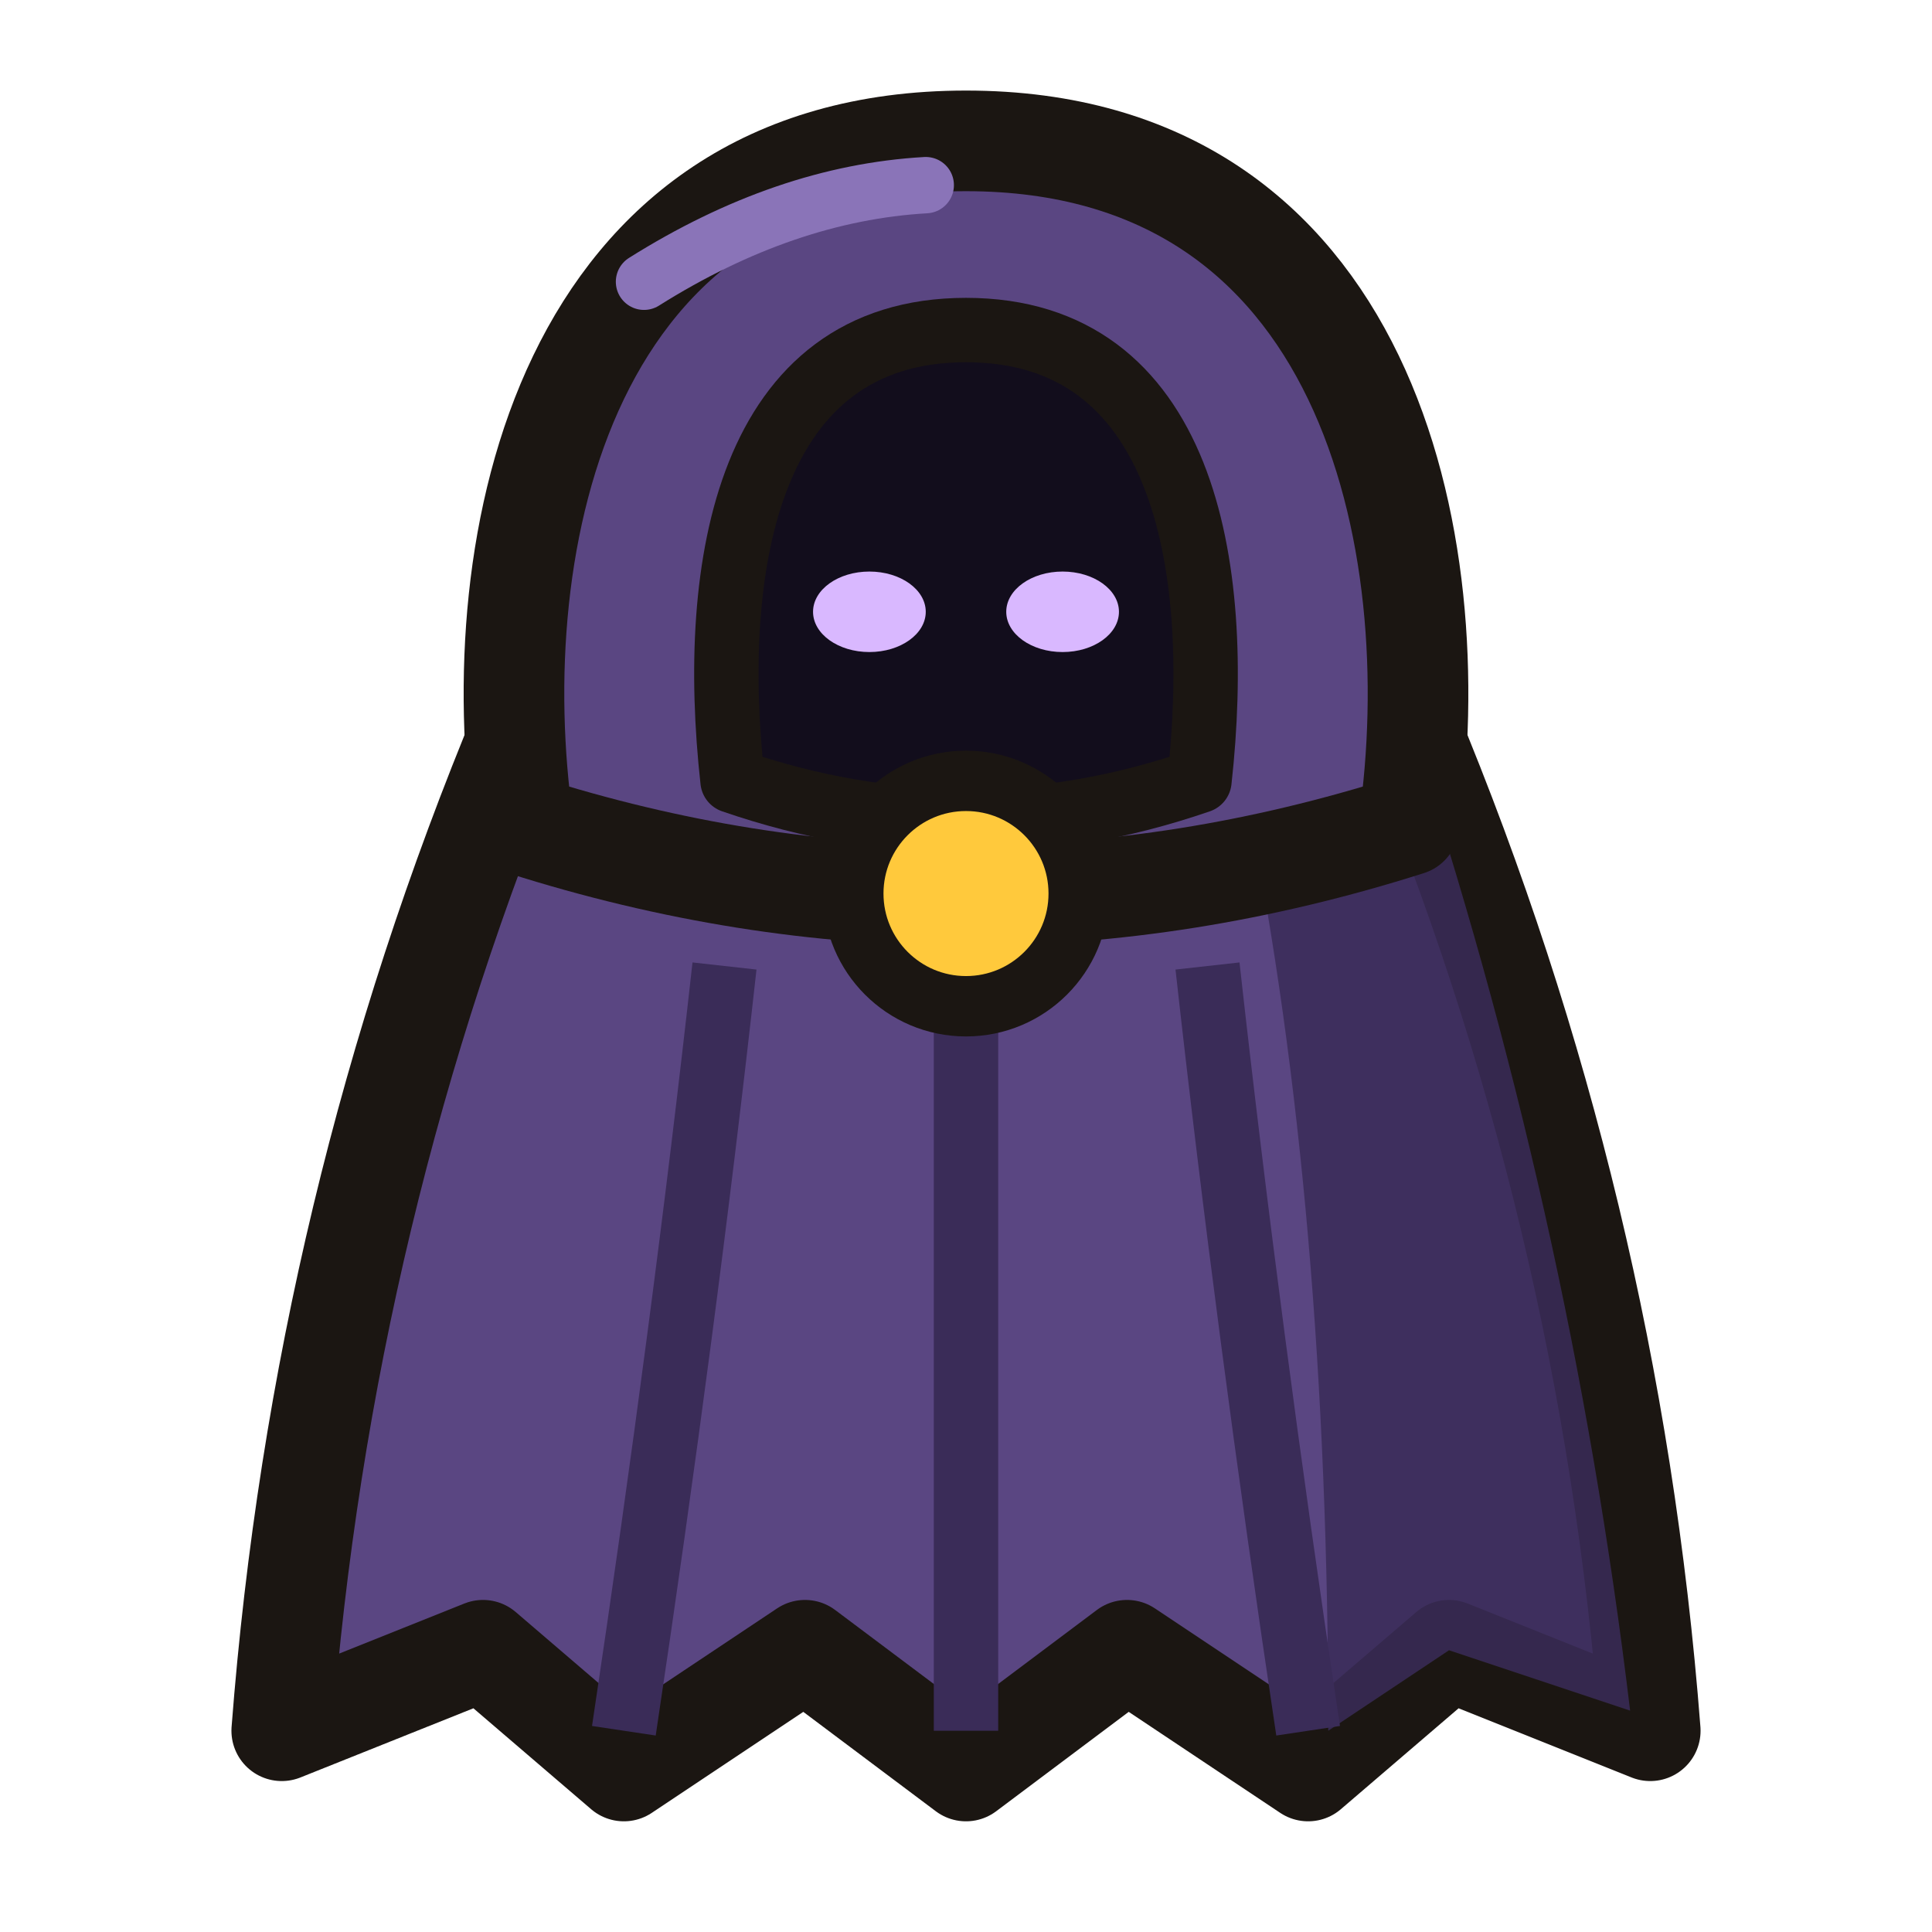
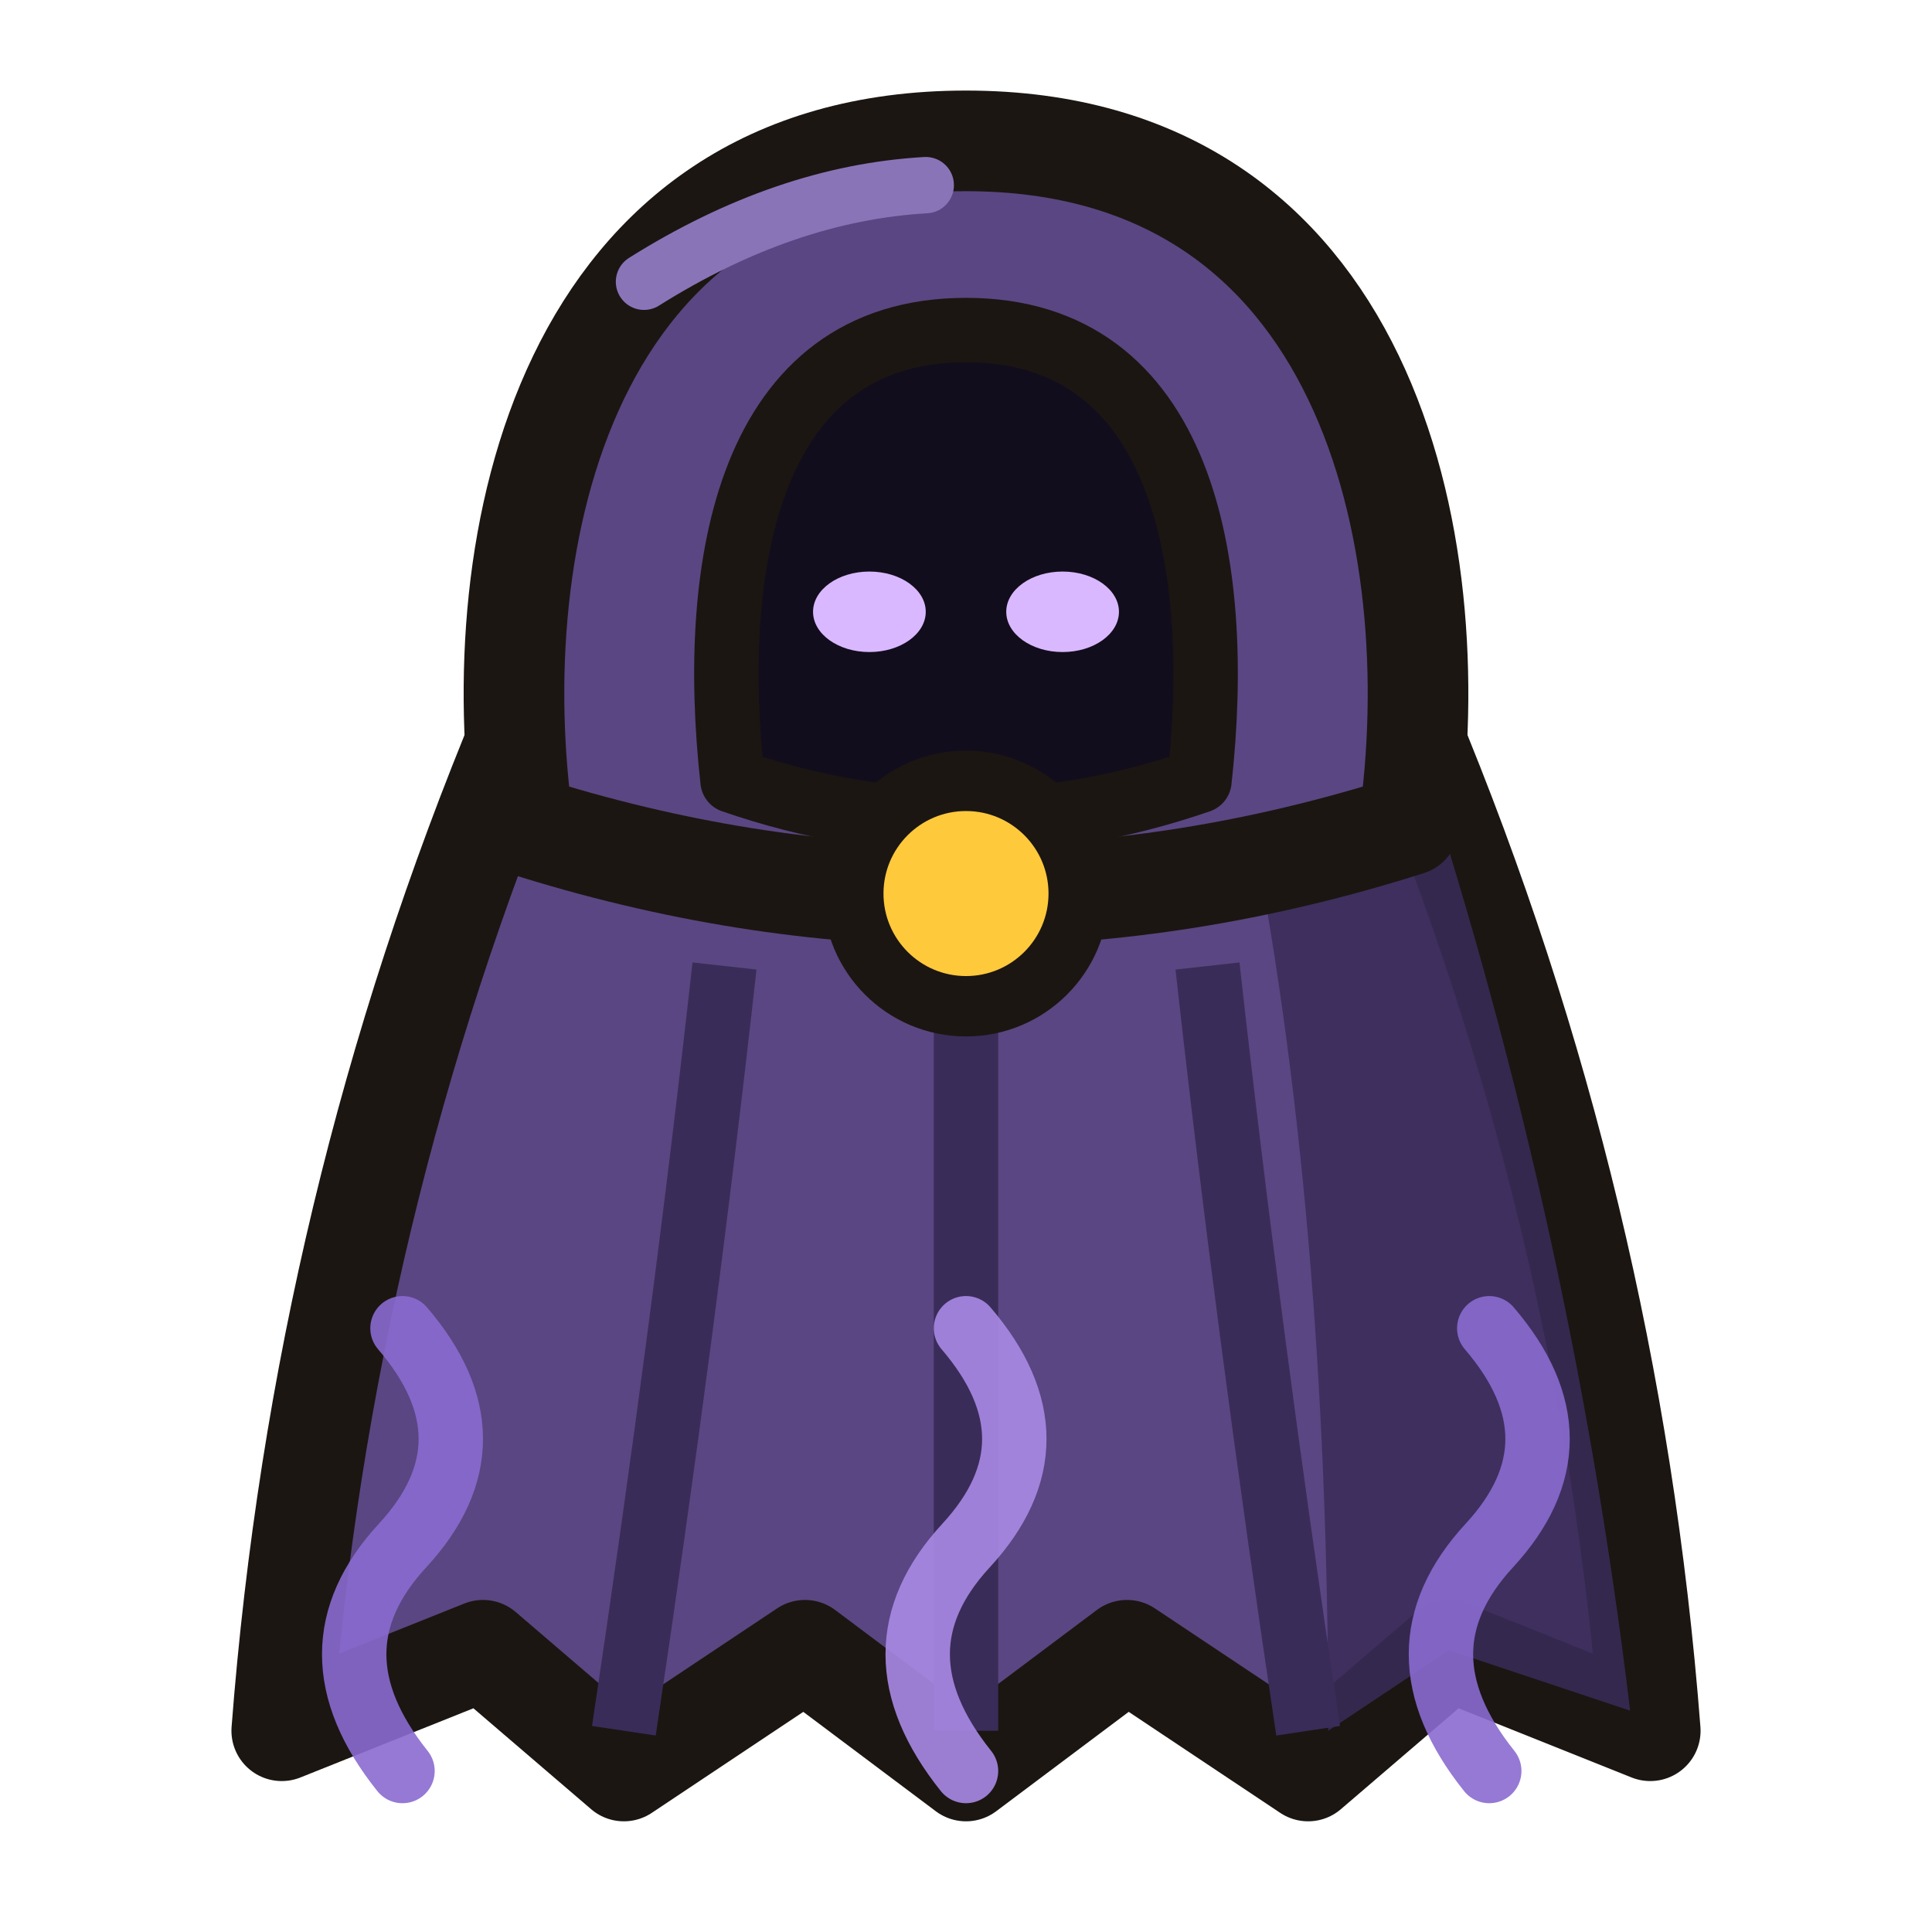
<svg xmlns="http://www.w3.org/2000/svg" width="256" height="256" viewBox="0 0 48 48">
  <path d="M13 18 Q8 30 7 43 L12 41 L15.5 44 L20 41 L24 44 L28 41 L32.5 44 L36 41 L41 43 Q40 30 35 18 Z" fill="#5a4682" stroke="#1b1612" stroke-width="2.5" stroke-linejoin="round" />
  <path d="M24 22 L24 43 M18 24 Q17 33 15.5 43 M30 24 Q31 33 32.5 43" fill="none" stroke="#3a2c58" stroke-width="1.6" />
  <path d="M35 18 Q39 30 40.5 42.5 L36 41 L33 43 Q33 30 31 20 Z" fill="#3a2c58" opacity=".85" />
  <path d="M24 3.5 C14 3.5 12 13.5 13 20.5 Q24 24 35 20.5 C36 13.5 34 3.5 24 3.5 Z" fill="#5a4682" stroke="#1b1612" stroke-width="2.5" stroke-linejoin="round" />
  <path d="M24 8.2 C18.6 8.2 17.6 14 18.2 19.4 Q24 21.4 29.8 19.4 C30.4 14 29.4 8.2 24 8.2 Z" fill="#120d1c" stroke="#1b1612" stroke-width="1.6" stroke-linejoin="round" />
  <ellipse cx="21.6" cy="15.2" rx="1.4" ry="1" fill="#d9b8ff" />
  <ellipse cx="26.4" cy="15.2" rx="1.4" ry="1" fill="#d9b8ff" />
  <path d="M21.2 22.2 a2.8 2.8 0 1 0 5.6 0 a2.8 2.8 0 1 0 -5.6 0 Z" fill="#ffc93c" stroke="#1b1612" stroke-width="1.5" stroke-linejoin="round" />
  <path d="M16 7 Q19.5 4.8 23 4.6" fill="none" stroke="#8a74b8" stroke-width="1.4" stroke-linecap="round" />
+   <path d="M10 44 q-2.4 -3 0 -5.6 q2.4 -2.6 0 -5.4" fill="none" stroke="#8a6ad0" stroke-width="1.6" stroke-linecap="round" opacity=".9" />
+   <path d="M24 44 q-2.4 -3 0 -5.6 q2.4 -2.6 0 -5.4" fill="none" stroke="#a98ae6" stroke-width="1.6" stroke-linecap="round" opacity=".9" />
+   <path d="M37 44 q-2.4 -3 0 -5.6 q2.4 -2.6 0 -5.4" fill="none" stroke="#8a6ad0" stroke-width="1.6" stroke-linecap="round" opacity=".9" />
</svg>
